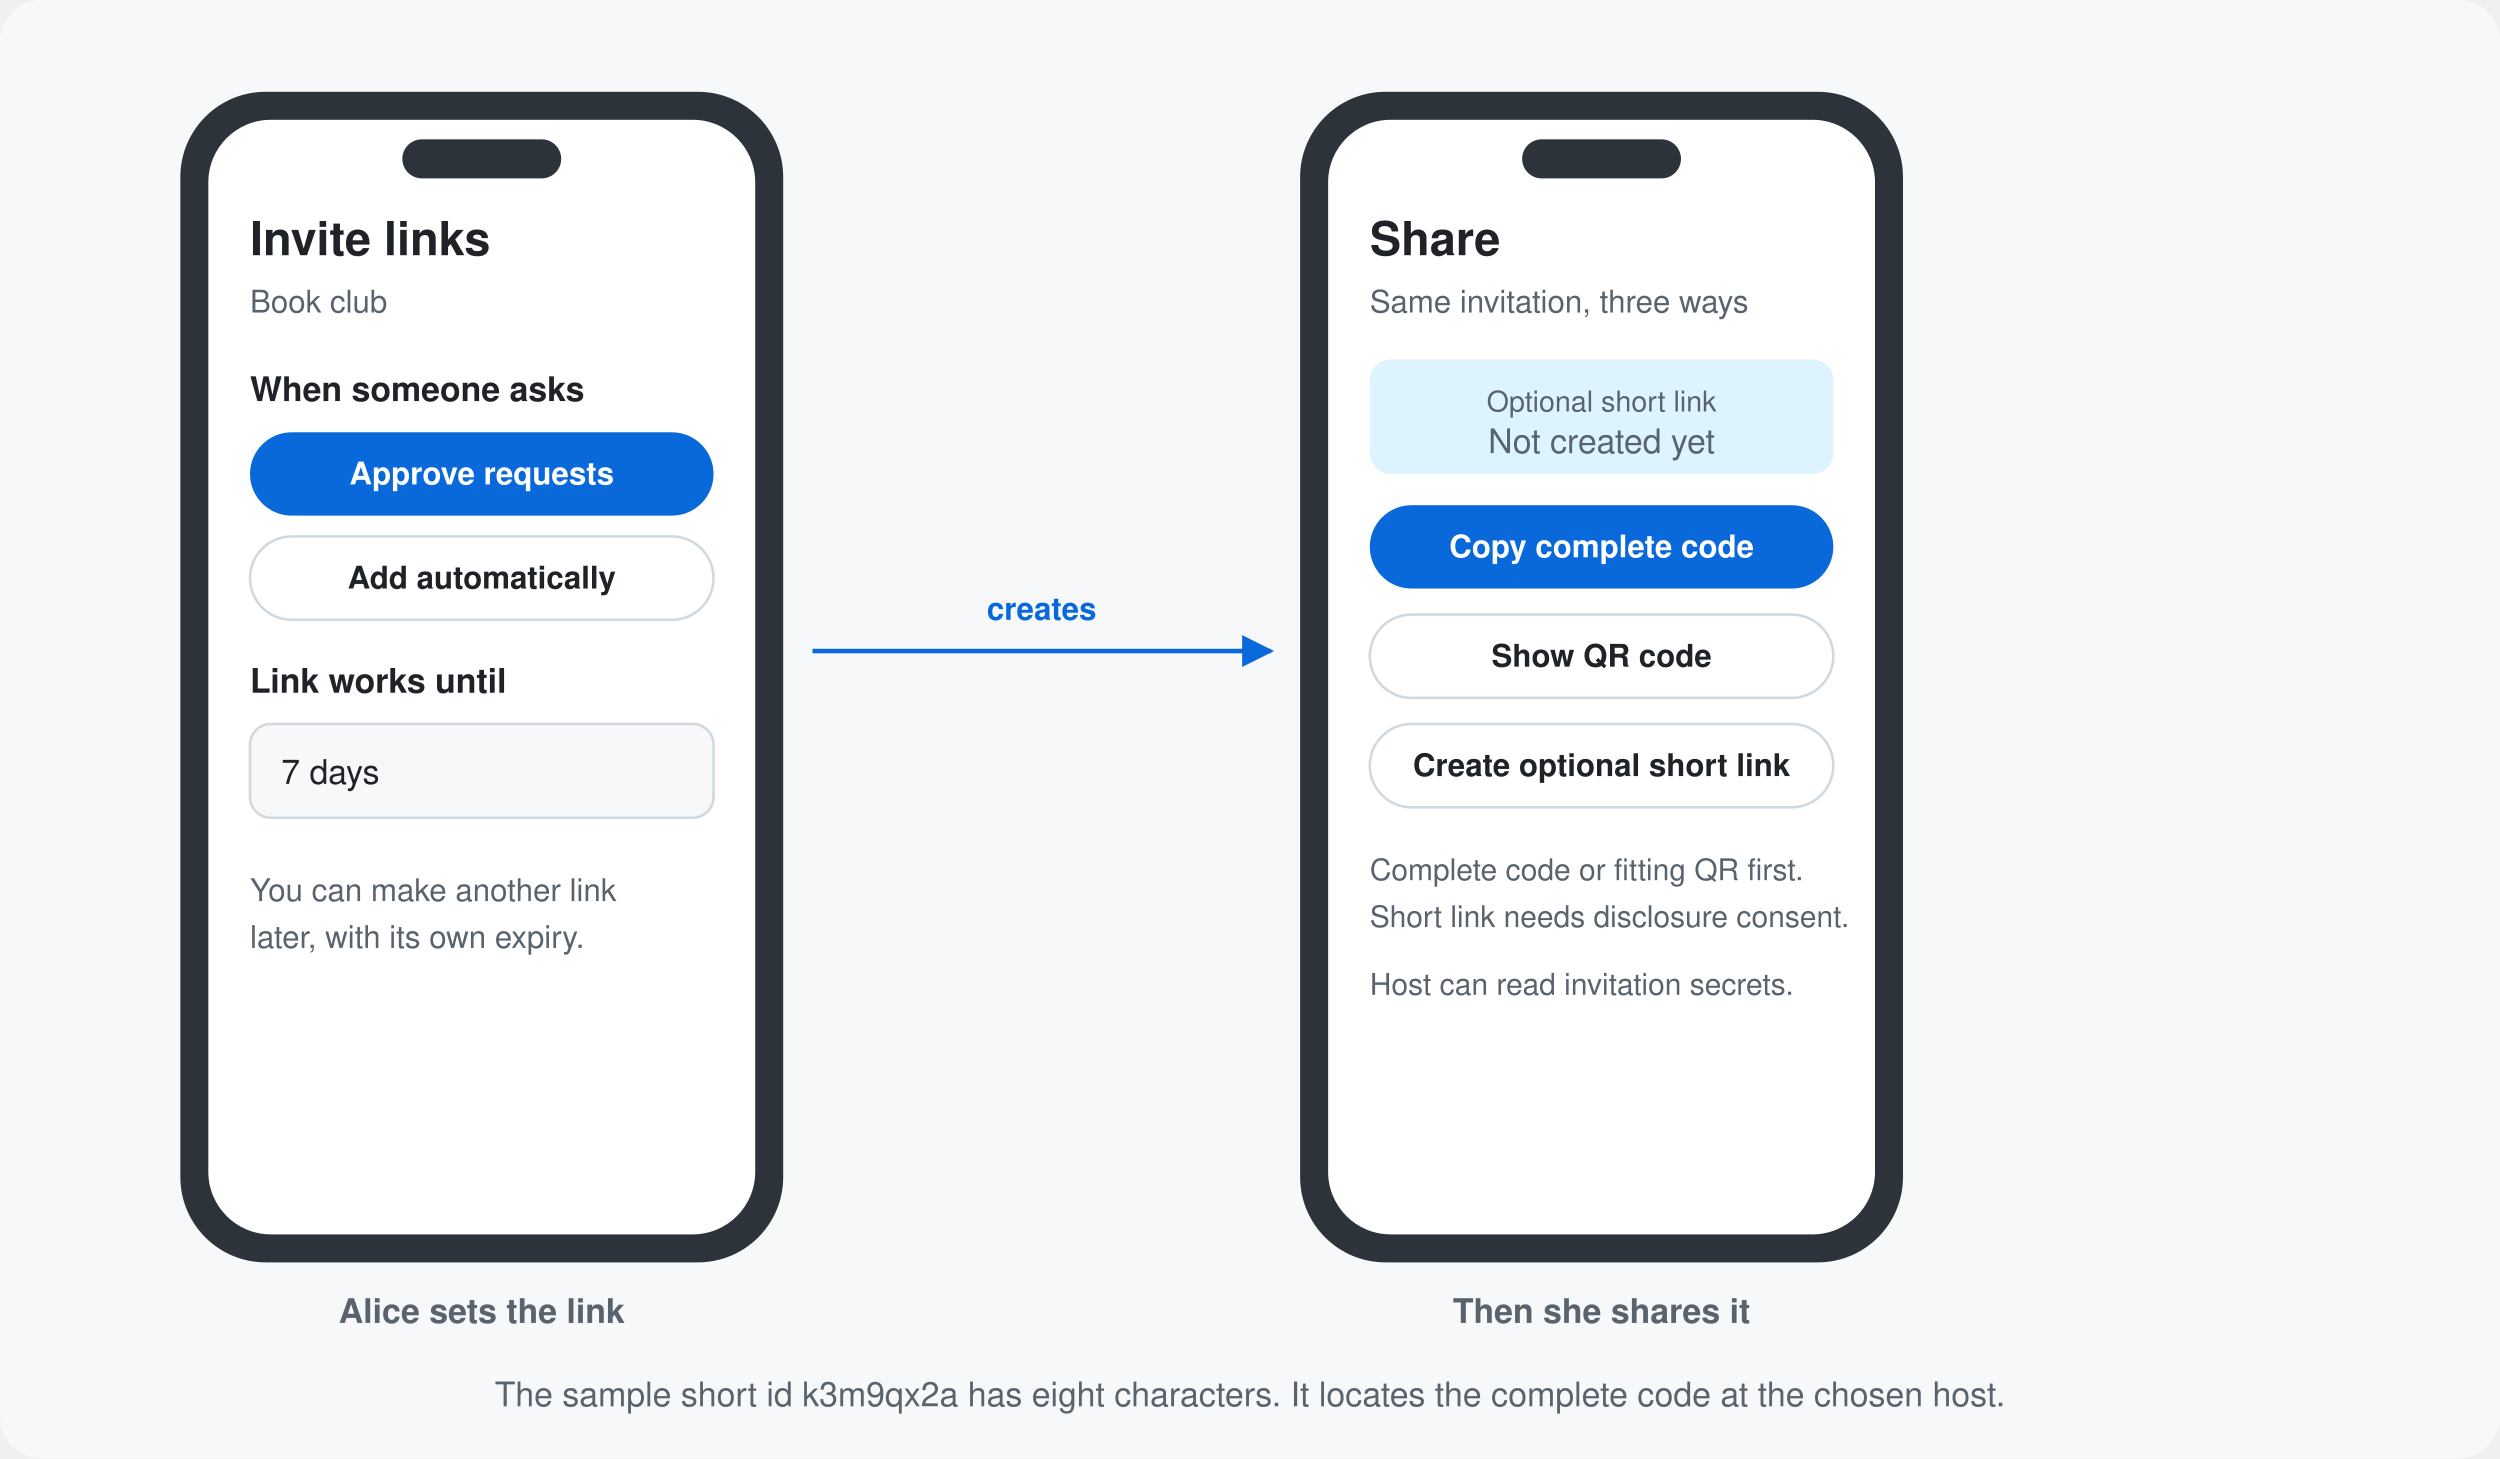
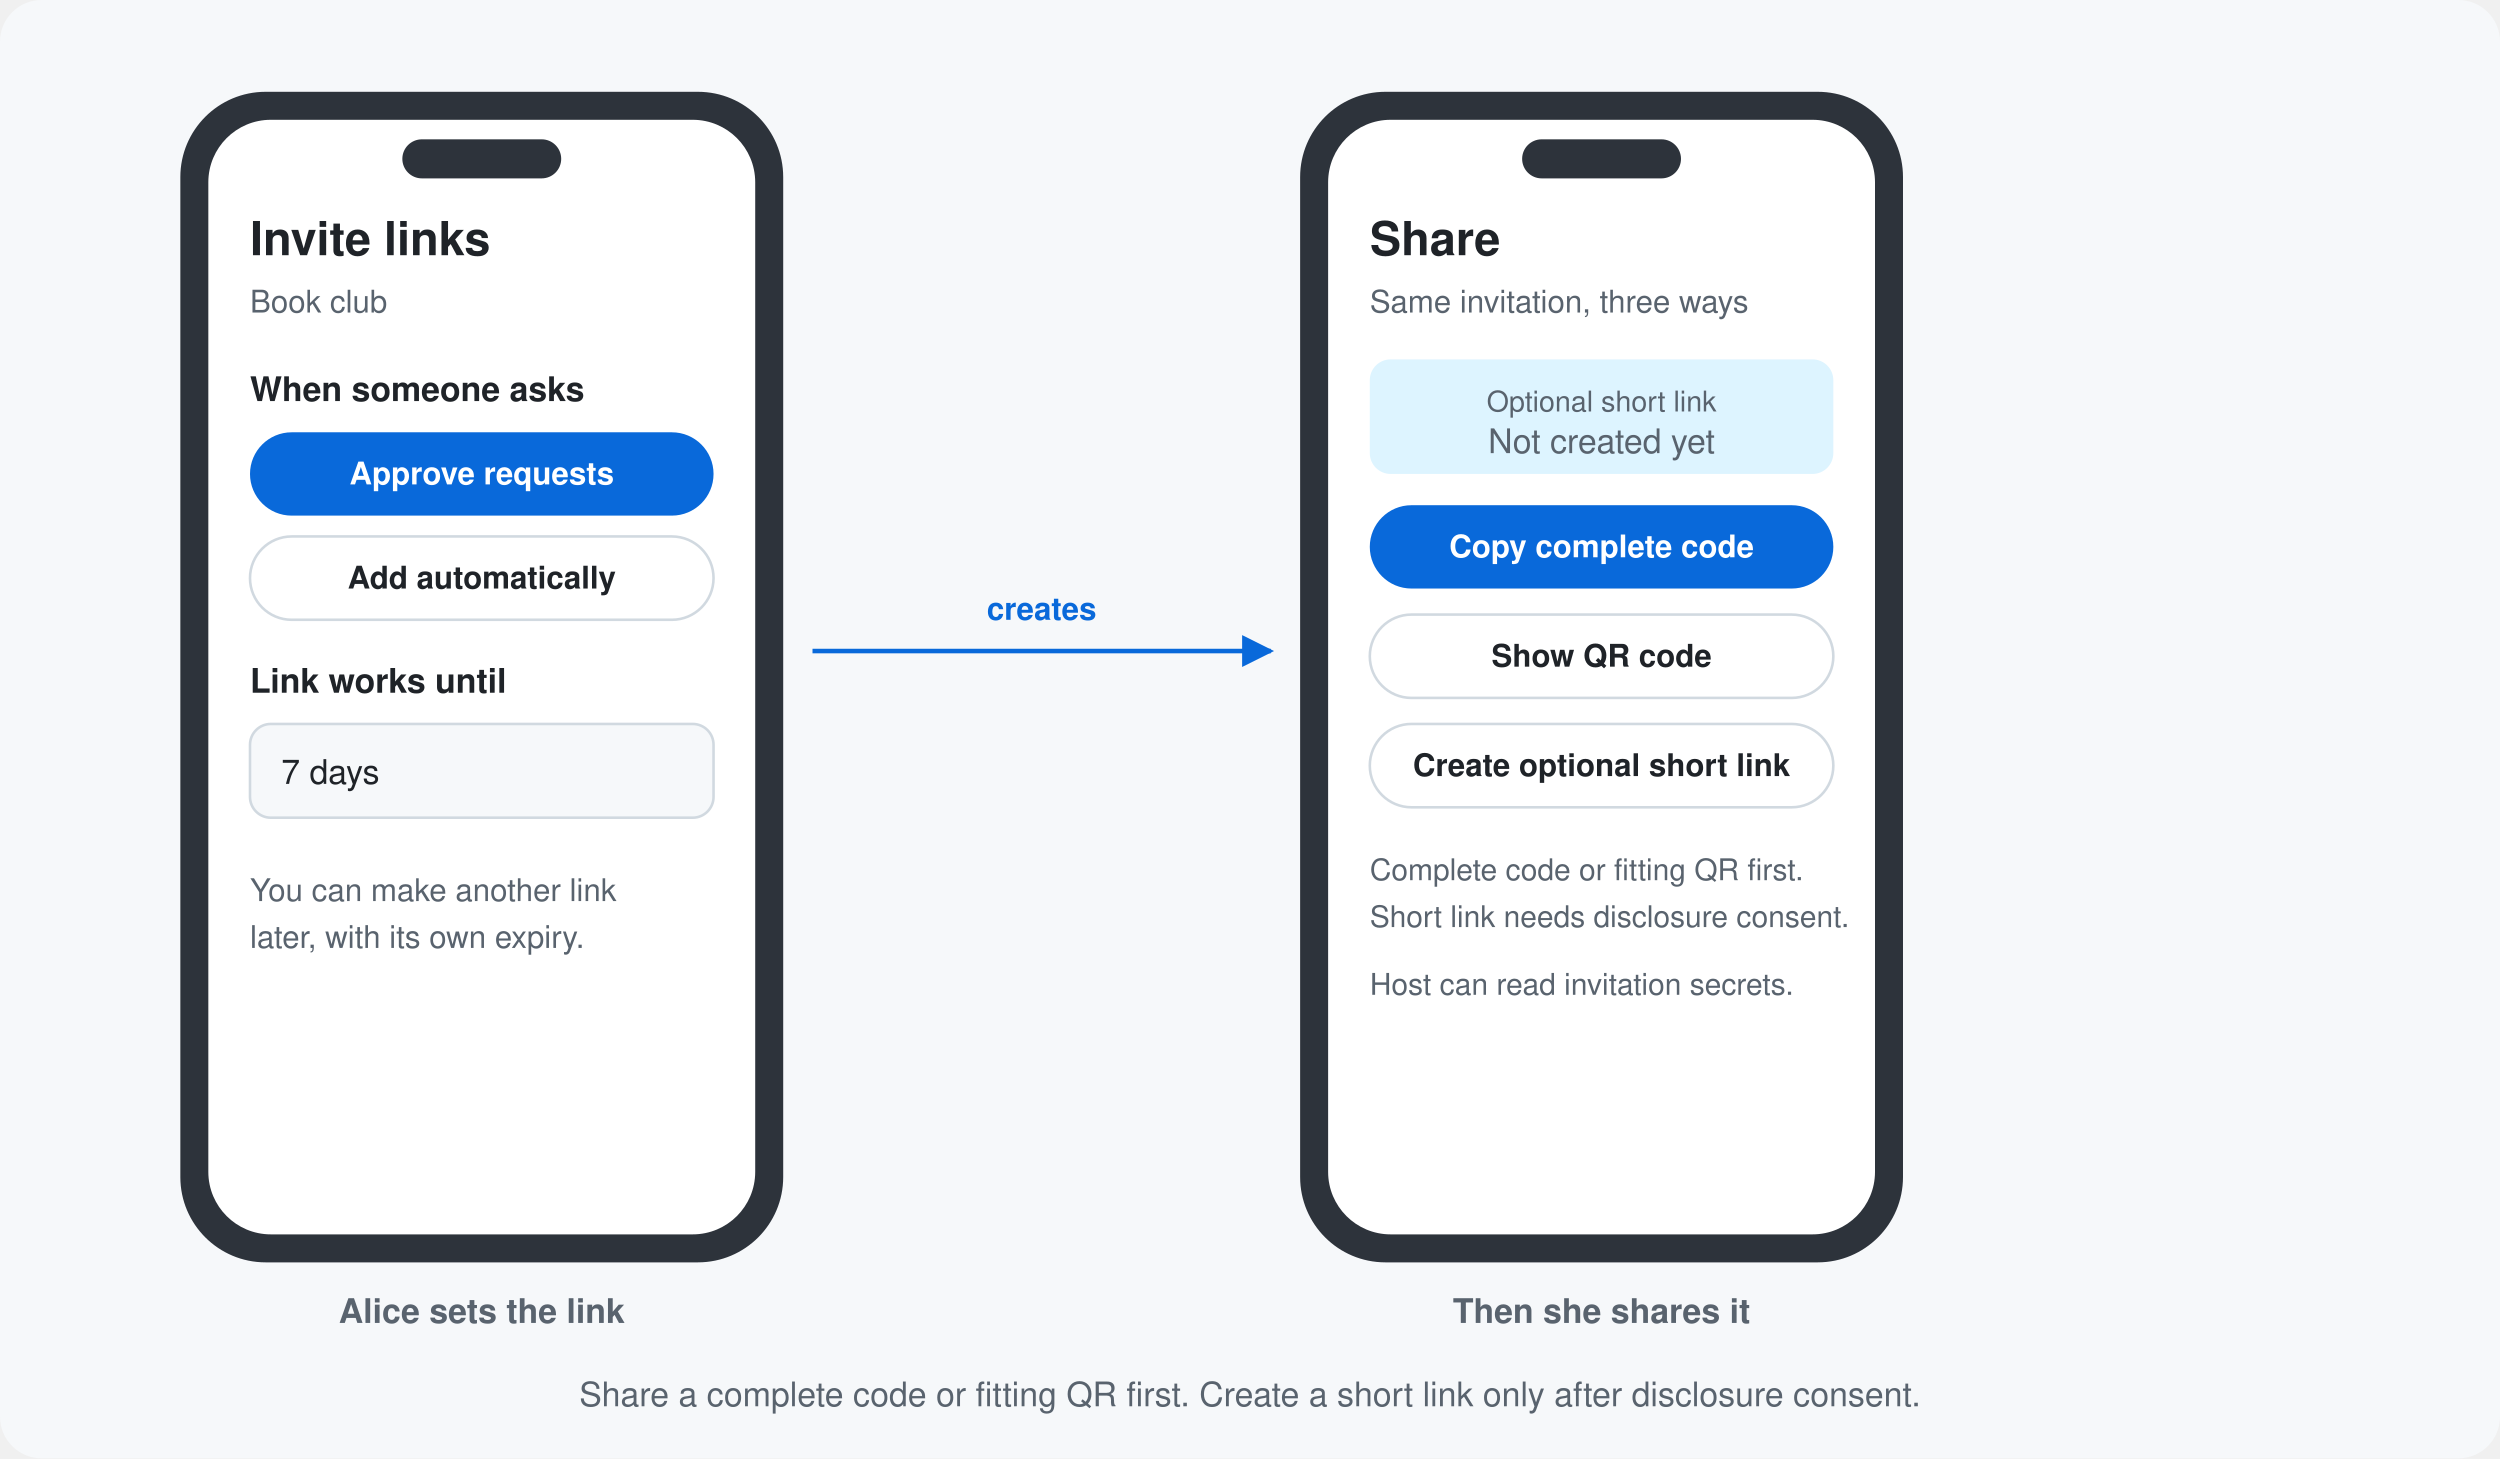
<svg xmlns="http://www.w3.org/2000/svg" viewBox="0 0 960 560" width="960" height="560" role="img" aria-labelledby="title desc">
  <style>
text{font-family:-apple-system, BlinkMacSystemFont, 'Segoe UI', Helvetica, Arial, sans-serif} .mono{font-family:ui-monospace, SFMono-Regular, Menlo, Consolas, monospace}
.bg{fill:#f6f8fa}
.t{fill:#1f2328} .m{fill:#59636e} .a{fill:#0969da} .d{fill:#cf222e}
.g{fill:#1a7f37} .y{fill:#9a6700} .r{fill:#8250df} .f{fill:#afb8c1}
.frame{fill:#2d333b;stroke:#2d333b} .scr{fill:#ffffff}
.card{fill:#f6f8fa;stroke:#d1d9e0} .cardf{fill:#ffffff;stroke:#d1d9e0}
.ln{fill:none;stroke:#d1d9e0} .lnf{fill:#d1d9e0}
.btn{fill:#0969da} .btn2{fill:#ffffff;stroke:#d1d9e0} .btnd{fill:#ffffff;stroke:#cf222e}
.ta{fill:#ddf4ff} .td{fill:#ffebe9} .tg{fill:#dafbe1} .ty{fill:#fff8c5} .tr{fill:#fbefff}
.sa{stroke:#0969da} .sd{stroke:#cf222e} .sg{stroke:#1a7f37} .sy{stroke:#9a6700}
.sr{stroke:#8250df} .sm{stroke:#59636e} .sf{stroke:#afb8c1} .sl{stroke:#d1d9e0}
.arr{fill:none;stroke-width:1.75} .dash{stroke-dasharray:5 4}
.grp{fill:#ddf4ff;stroke:#0969da;stroke-dasharray:6 4;fill-opacity:.45}
.grpx{fill:none;stroke:#afb8c1;stroke-dasharray:6 4}
@media (prefers-color-scheme: dark){
.bg{fill:#151b23}
.t{fill:#e6edf3} .m{fill:#9198a1} .a{fill:#4493f8} .d{fill:#f85149}
.g{fill:#3fb950} .y{fill:#d29922} .r{fill:#ab7df8} .f{fill:#484f58}
.frame{fill:#2f3742;stroke:#4a535e} .scr{fill:#0d1117}
.card{fill:#151b23;stroke:#3d444d} .cardf{fill:#0d1117;stroke:#3d444d}
.ln{fill:none;stroke:#3d444d} .lnf{fill:#3d444d}
.btn{fill:#1f6feb} .btn2{fill:#0d1117;stroke:#3d444d} .btnd{fill:#0d1117;stroke:#f85149}
.ta{fill:#12294a} .td{fill:#3c1618} .tg{fill:#12261e} .ty{fill:#2e2610} .tr{fill:#2a1d45}
.sa{stroke:#4493f8} .sd{stroke:#f85149} .sg{stroke:#3fb950} .sy{stroke:#d29922}
.sr{stroke:#ab7df8} .sm{stroke:#9198a1} .sf{stroke:#484f58} .sl{stroke:#3d444d}
.arr{fill:none;stroke-width:1.75} .dash{stroke-dasharray:5 4}
.grp{fill:#12294a;stroke:#4493f8;stroke-dasharray:6 4;fill-opacity:.45}
.grpx{fill:none;stroke:#484f58;stroke-dasharray:6 4}
}
</style>
  <defs>
    <marker id="ha" viewBox="0 0 10 10" refX="9" refY="5" markerWidth="7" markerHeight="7" orient="auto-start-reverse">
      <path d="M0,0 L10,5 L0,10 z" class="a" />
    </marker>
    <marker id="hm" viewBox="0 0 10 10" refX="9" refY="5" markerWidth="7" markerHeight="7" orient="auto-start-reverse">
      <path d="M0,0 L10,5 L0,10 z" class="m" />
    </marker>
    <marker id="hd" viewBox="0 0 10 10" refX="9" refY="5" markerWidth="7" markerHeight="7" orient="auto-start-reverse">
      <path d="M0,0 L10,5 L0,10 z" class="d" />
    </marker>
    <marker id="hg" viewBox="0 0 10 10" refX="9" refY="5" markerWidth="7" markerHeight="7" orient="auto-start-reverse">
      <path d="M0,0 L10,5 L0,10 z" class="g" />
    </marker>
    <marker id="hy" viewBox="0 0 10 10" refX="9" refY="5" markerWidth="7" markerHeight="7" orient="auto-start-reverse">
      <path d="M0,0 L10,5 L0,10 z" class="y" />
    </marker>
  </defs>
  <rect class="bg" x="0" y="0" width="960" height="560" rx="16" />
  <g transform="translate(70,36)">
    <rect x="0" y="0" width="230" height="448" rx="32" class="frame" stroke-width="1.5" />
    <rect x="10" y="10" width="210" height="428" rx="24" class="scr" />
    <rect x="85" y="18" width="60" height="14" rx="7" class="frame" />
    <g transform="translate(10,10)">
      <text x="16" y="52" class="t" font-size="18" font-weight="700">Invite links</text>
      <text x="16" y="74" class="m" font-size="12">Book club</text>
      <text x="16" y="108" class="t" font-size="13" font-weight="700">When someone asks</text>
      <rect x="16" y="120" width="178" height="32" rx="16" class="btn" />
      <text x="105" y="140" font-size="12" font-weight="600" text-anchor="middle" fill="#ffffff">Approve requests</text>
      <rect x="16" y="160" width="178" height="32" rx="16" class="btn2" />
      <text x="105" y="180" class="t" font-size="12" font-weight="600" text-anchor="middle">Add automatically</text>
      <text x="16" y="220" class="t" font-size="13" font-weight="700">Link works until</text>
      <rect x="16" y="232" width="178" height="36" rx="8" class="card" />
      <text x="28" y="255" class="t" font-size="13">7 days</text>
      <text x="16" y="300" class="m" font-size="12">You can make another link</text>
      <text x="16" y="318" class="m" font-size="12">later, with its own expiry.</text>
    </g>
  </g>
  <text x="185" y="508" class="m" font-size="13" font-weight="600" text-anchor="middle">Alice sets the link</text>
  <g transform="translate(500,36)">
    <rect x="0" y="0" width="230" height="448" rx="32" class="frame" stroke-width="1.5" />
    <rect x="10" y="10" width="210" height="428" rx="24" class="scr" />
    <rect x="85" y="18" width="60" height="14" rx="7" class="frame" />
    <g transform="translate(10,10)">
      <text x="16" y="52" class="t" font-size="18" font-weight="700">Share</text>
      <text x="16" y="74" class="m" font-size="12">Same invitation, three ways</text>
      <rect x="16" y="92" width="178" height="44" rx="8" class="ta" />
      <text x="105" y="112" class="m" font-size="11" text-anchor="middle">Optional short link</text>
      <text x="105" y="128" class="m" font-size="13" text-anchor="middle">Not created yet</text>
      <rect x="16" y="148" width="178" height="32" rx="16" class="btn" />
      <text x="105" y="168" font-size="12" font-weight="600" text-anchor="middle" fill="#ffffff">Copy complete code</text>
      <rect x="16" y="190" width="178" height="32" rx="16" class="btn2" />
      <text x="105" y="210" class="t" font-size="12" font-weight="600" text-anchor="middle">Show QR code</text>
      <rect x="16" y="232" width="178" height="32" rx="16" class="btn2" />
      <text x="105" y="252" class="t" font-size="12" font-weight="600" text-anchor="middle">Create optional short link</text>
      <text x="16" y="292" class="m" font-size="11.5">Complete code or fitting QR first.</text>
      <text x="16" y="310" class="m" font-size="11.5">Short link needs disclosure consent.</text>
      <text x="16" y="336" class="m" font-size="11.5">Host can read invitation secrets.</text>
    </g>
  </g>
  <text x="615" y="508" class="m" font-size="13" font-weight="600" text-anchor="middle">Then she shares it</text>
  <path d="M312,250 H488" class="arr sa" marker-end="url(#ha)" />
  <text x="400" y="238" class="a" font-size="12" font-weight="600" text-anchor="middle">creates</text>
-   <text x="480" y="540" class="m" font-size="13" text-anchor="middle">The sample short id k3m9qx2a has eight characters. It locates the complete code at the chosen host.</text>
+   <text x="480" y="540" class="m" font-size="13" text-anchor="middle">Share a complete code or fitting QR first. Create a short link only after disclosure consent.</text>
</svg>
